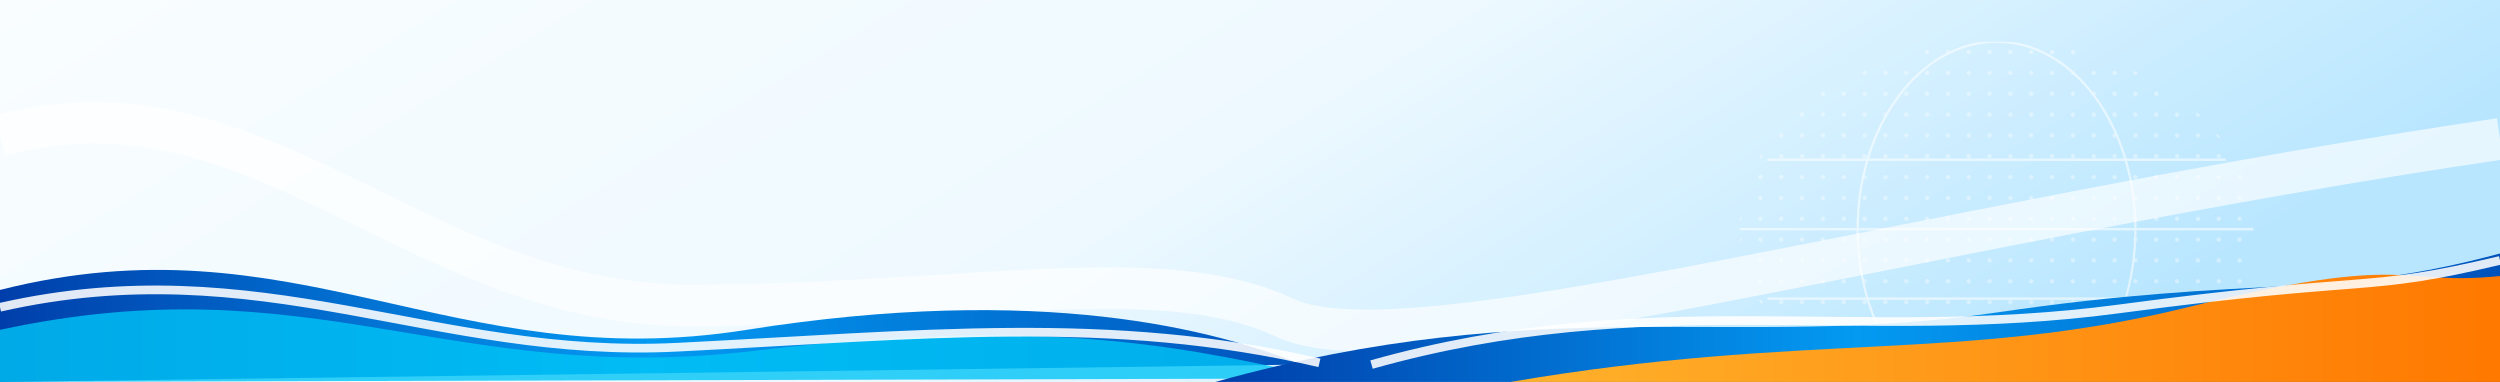
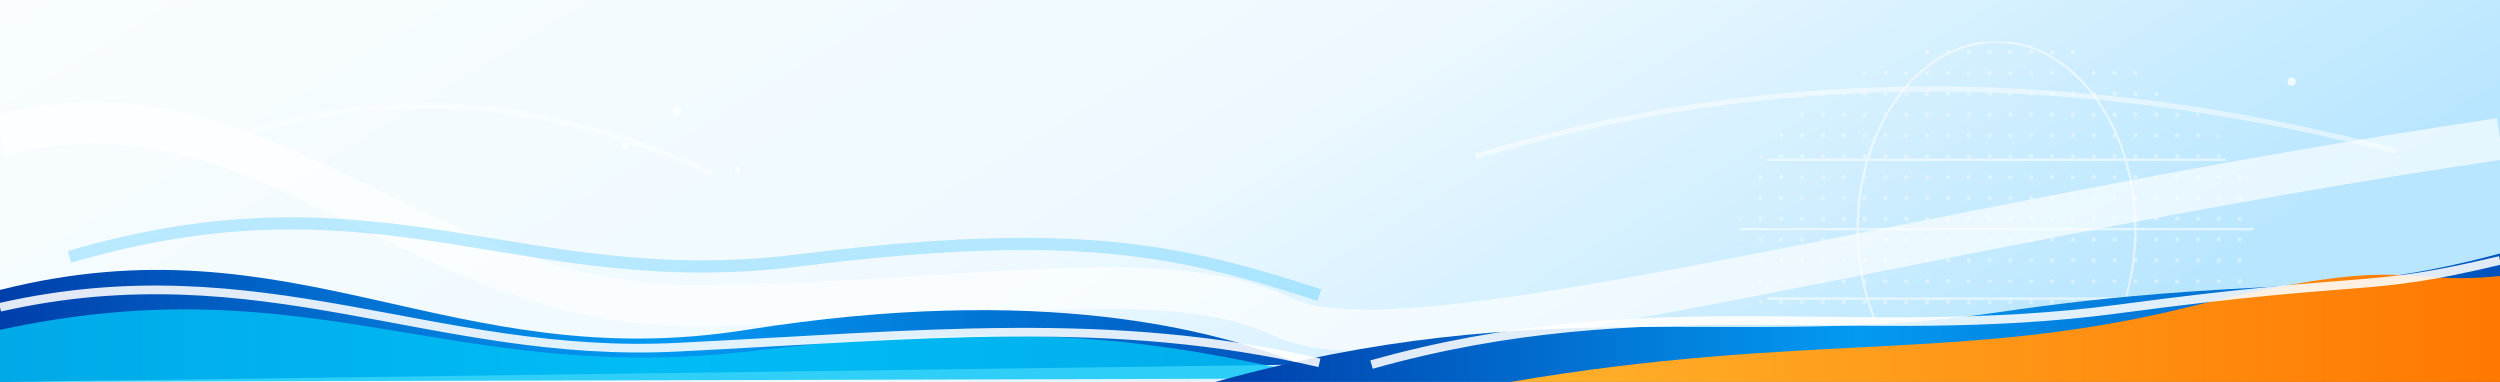
<svg xmlns="http://www.w3.org/2000/svg" viewBox="0 0 1440 220" preserveAspectRatio="none">
  <defs>
    <linearGradient id="bg" x2="1" y2=".25">
      <stop stop-color="#f9fdff" />
      <stop offset=".55" stop-color="#eef9ff" />
      <stop offset="1" stop-color="#b8e6ff" />
    </linearGradient>
    <linearGradient id="wave" x2="1" y2="0">
      <stop stop-color="#003eaa" />
      <stop offset=".5" stop-color="#039af2" />
      <stop offset="1" stop-color="#0052bb" />
    </linearGradient>
    <linearGradient id="orange" x2="1" y2="0">
      <stop stop-color="#ffb22c" />
      <stop offset="1" stop-color="#ff7800" />
    </linearGradient>
    <pattern id="dots" width="12" height="12" patternUnits="userSpaceOnUse">
      <circle cx="6" cy="6" r="1.25" fill="#fff" opacity=".65" />
    </pattern>
    <clipPath id="globe">
      <ellipse cx="1150" cy="132" rx="148" ry="108" />
    </clipPath>
  </defs>
  <rect width="1440" height="220" fill="url(#bg)" />
  <path d="M0 78 C150 38 240 177 400 176 S670 150 740 183 S1100 130 1440 80" fill="none" stroke="#fff" stroke-width="24" opacity=".65" />
  <g clip-path="url(#globe)" opacity=".56">
    <ellipse cx="1150" cy="132" rx="148" ry="108" fill="url(#dots)" />
    <ellipse cx="1150" cy="132" rx="80" ry="108" fill="none" stroke="#fff" stroke-width="1.3" />
    <path d="M1002 132H1298M1018 92H1282M1018 172H1282" fill="none" stroke="#fff" stroke-width="1.4" />
  </g>
  <path d="M0 167 C170 124 260 217 430 190 S700 190 750 210 L0 220Z" fill="url(#wave)" />
  <path d="M0 190 C180 151 260 223 435 202 S690 202 765 218 L0 220Z" fill="#00c4f6" opacity=".8" />
  <path d="M700 220 C890 167 1000 202 1150 180 S1340 173 1440 146 L1440 220Z" fill="url(#wave)" />
  <path d="M870 220 C1040 191 1130 209 1260 177 S1380 165 1440 159 L1440 220Z" fill="url(#orange)" />
  <path d="M0 177 C150 143 250 207 390 200 S640 181 760 209 M790 210 C950 165 1070 198 1220 178 S1360 169 1440 150" fill="none" stroke="#fff" stroke-width="5" opacity=".88" />
+   <g opacity=".75">
+     <circle cx="360" cy="84" r="2" fill="#fff" />
+     <circle cx="390" cy="64" r="2.5" fill="#fff" />
+     <circle cx="425" cy="98" r="1.7" fill="#fff" />
+     <circle cx="1320" cy="47" r="2.4" fill="#fff" />
+     <path d="M100 92 Q250 26 410 100 M850 90 Q1100 14 1380 87" stroke="#fff" stroke-width="3" opacity=".65" fill="none" />
+     <path d="M40 148 C220 95 300 170 460 150 S680 144 760 170" stroke="#16b9ff" stroke-width="7" opacity=".36" fill="none" />
+   </g>
</svg>
